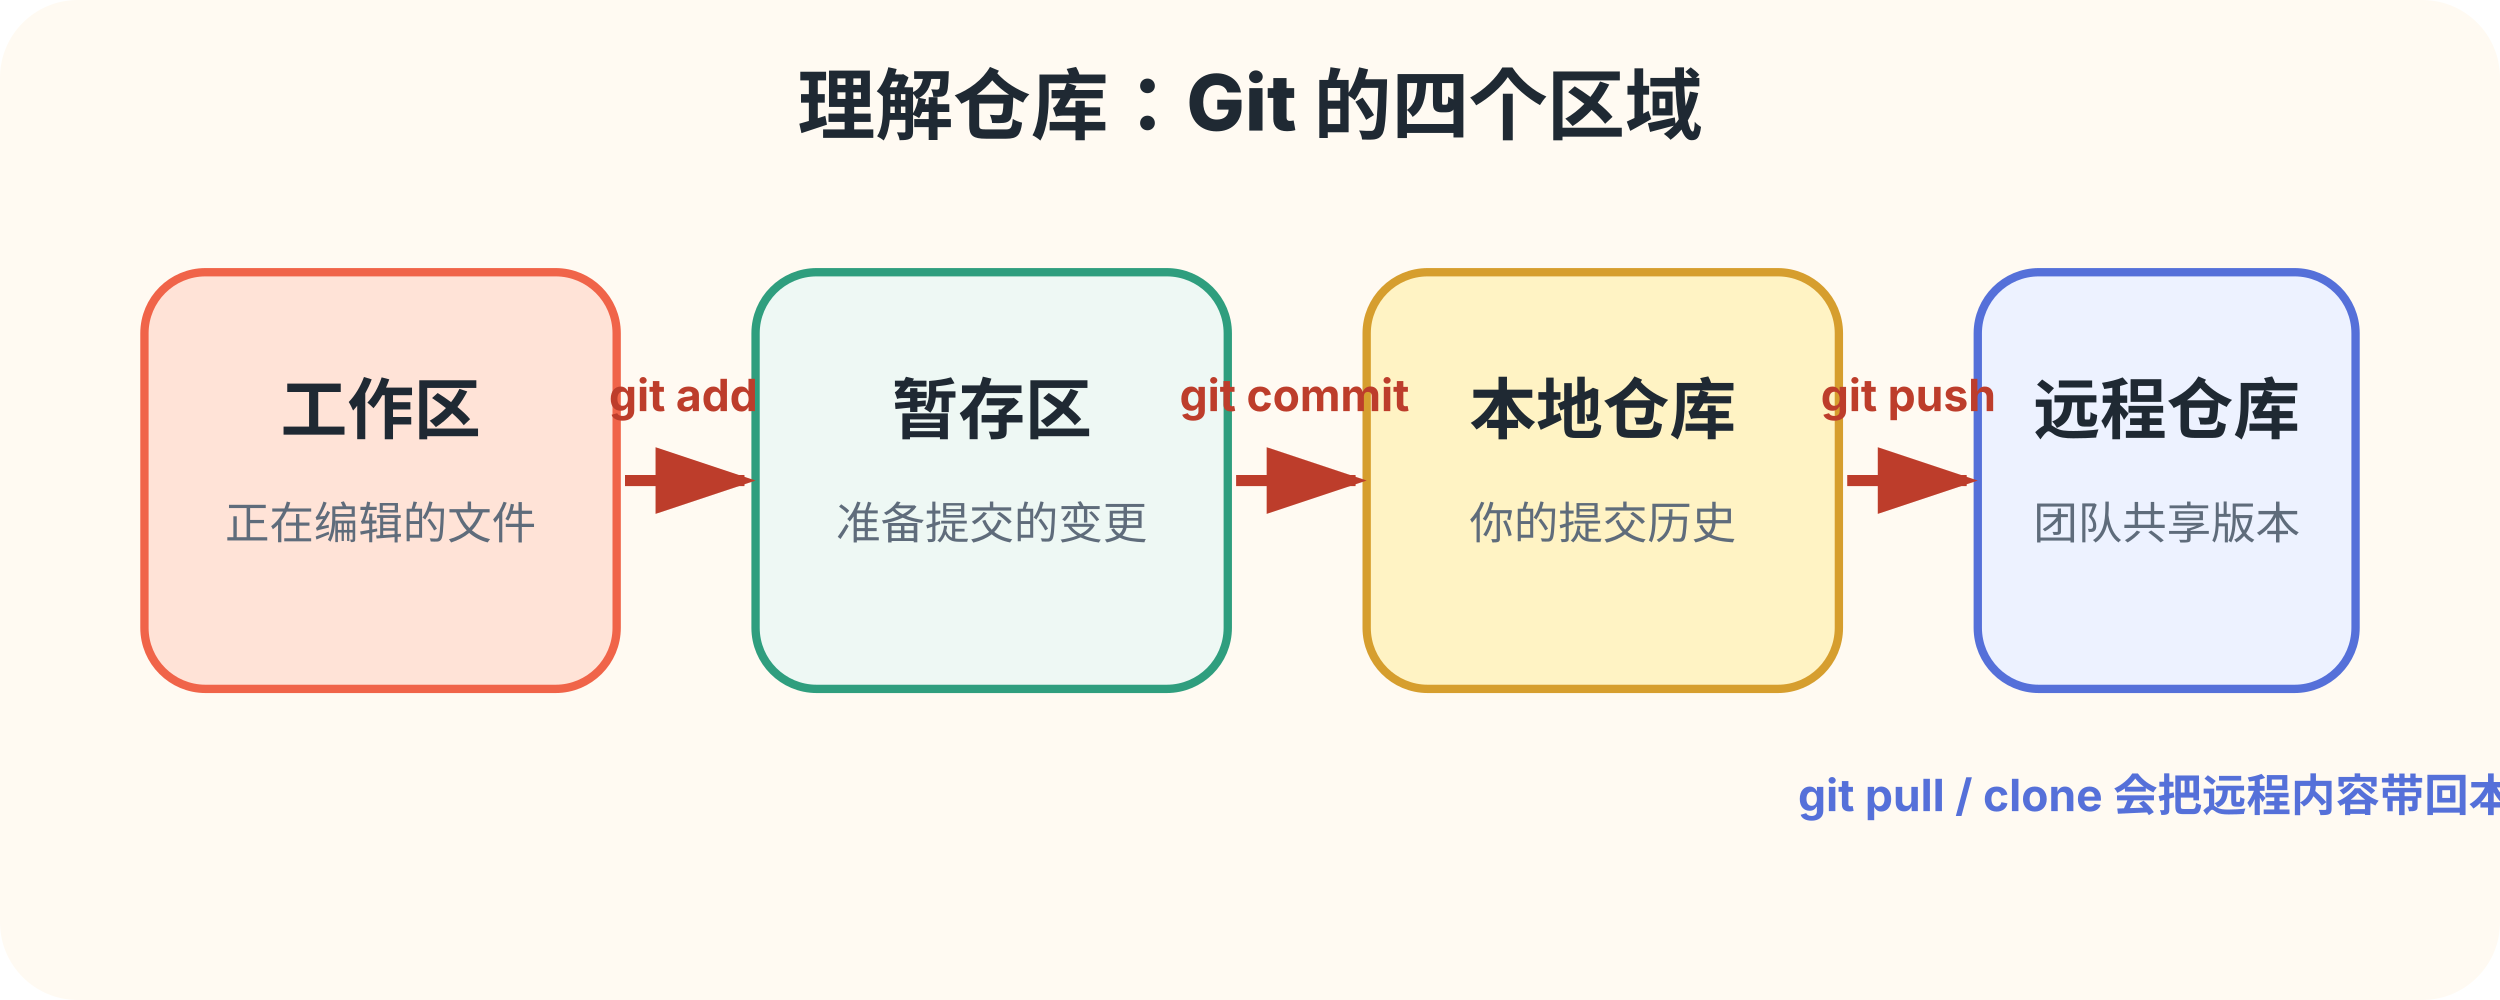
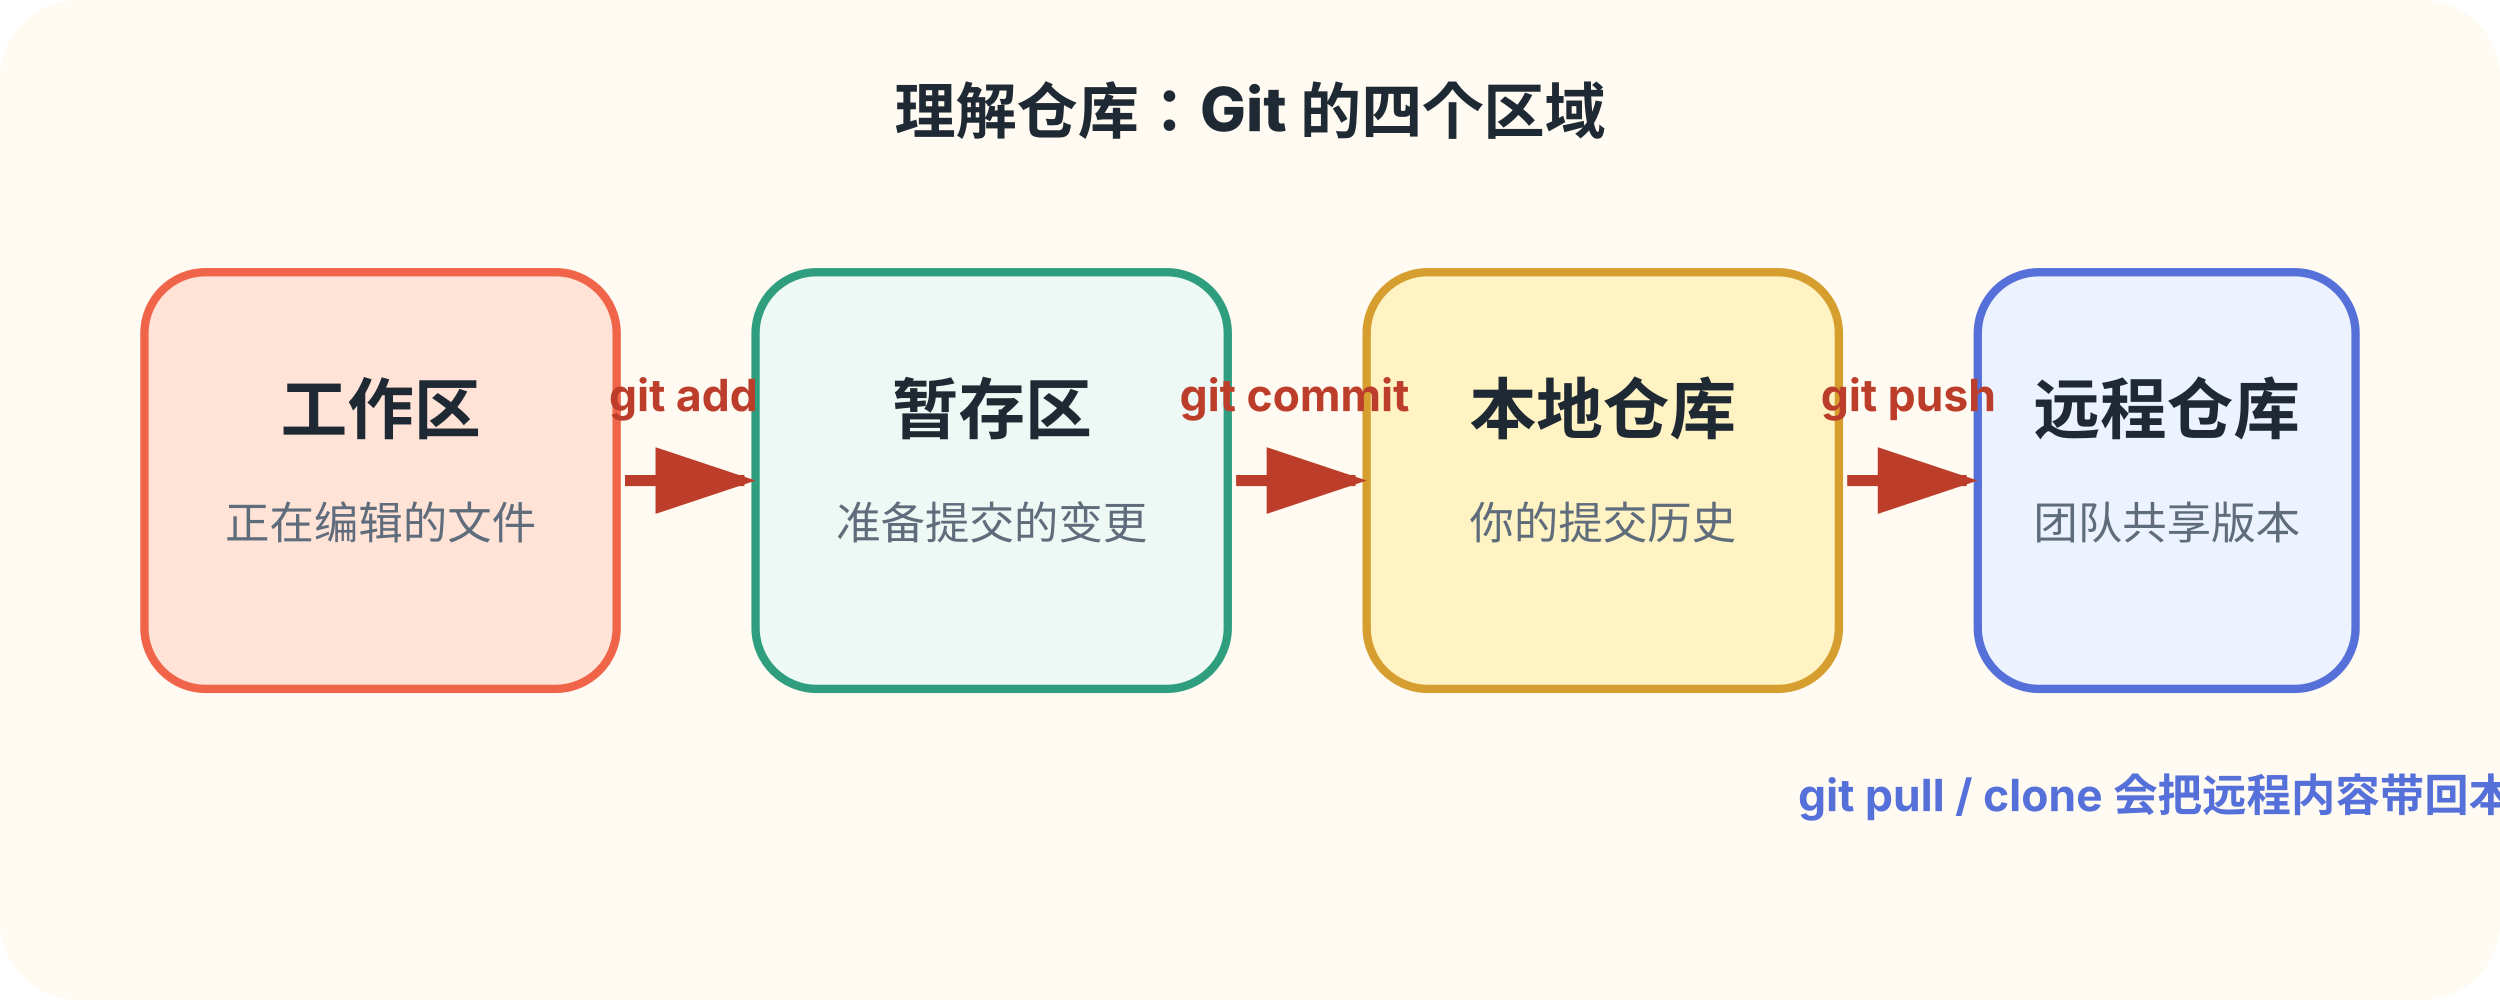
<svg xmlns="http://www.w3.org/2000/svg" viewBox="0 0 900 360" role="img" aria-labelledby="title desc">
  <defs>
    <marker id="arrow" markerWidth="10" markerHeight="10" refX="8" refY="3" orient="auto" markerUnits="strokeWidth">
      <path d="M0,0 L0,6 L9,3 z" fill="#bd3d2b" />
    </marker>
  </defs>
  <rect width="900" height="360" rx="28" fill="#fffaf2" />
  <g font-family="Inter, PingFang SC, Microsoft YaHei, sans-serif">
-     <text x="450" y="48" text-anchor="middle" font-size="28" font-weight="800" fill="#1f2933">理解仓库：Git 的四个区域</text>
+     <text x="450" y="48" text-anchor="middle" font-size="22" font-weight="800" fill="#1f2933">理解仓库：Git 的四个区域</text>
    <g transform="translate(52 98)">
      <rect width="170" height="150" rx="22" fill="#ffe3d7" stroke="#f06449" stroke-width="3" />
      <text x="85" y="58" text-anchor="middle" font-size="24" font-weight="800" fill="#1f2933">工作区</text>
      <text x="85" y="96" text-anchor="middle" font-size="16" fill="#5f6c7b">正在编辑的文件</text>
    </g>
    <g transform="translate(272 98)">
      <rect width="170" height="150" rx="22" fill="#eef8f4" stroke="#2f9e7e" stroke-width="3" />
      <text x="85" y="58" text-anchor="middle" font-size="24" font-weight="800" fill="#1f2933">暂存区</text>
      <text x="85" y="96" text-anchor="middle" font-size="16" fill="#5f6c7b">准备提交的变更</text>
    </g>
    <g transform="translate(492 98)">
      <rect width="170" height="150" rx="22" fill="#fff3c4" stroke="#d69e2e" stroke-width="3" />
      <text x="85" y="58" text-anchor="middle" font-size="24" font-weight="800" fill="#1f2933">本地仓库</text>
      <text x="85" y="96" text-anchor="middle" font-size="16" fill="#5f6c7b">你的提交历史</text>
    </g>
    <g transform="translate(712 98)">
      <rect width="136" height="150" rx="22" fill="#edf2ff" stroke="#5570d9" stroke-width="3" />
      <text x="68" y="58" text-anchor="middle" font-size="24" font-weight="800" fill="#1f2933">远程仓库</text>
      <text x="68" y="96" text-anchor="middle" font-size="16" fill="#5f6c7b">团队共享版本</text>
    </g>
    <g stroke="#bd3d2b" stroke-width="4" marker-end="url(#arrow)" fill="none">
      <path d="M225 173 H268" />
      <path d="M445 173 H488" />
      <path d="M665 173 H708" />
    </g>
    <g font-size="16" font-weight="700" fill="#bd3d2b">
      <text x="246" y="148" text-anchor="middle">git add</text>
      <text x="466" y="148" text-anchor="middle">git commit</text>
      <text x="687" y="148" text-anchor="middle">git push</text>
      <text x="784" y="292" text-anchor="middle" fill="#5570d9">git pull / clone 会把远程内容带回本地</text>
    </g>
  </g>
</svg>
